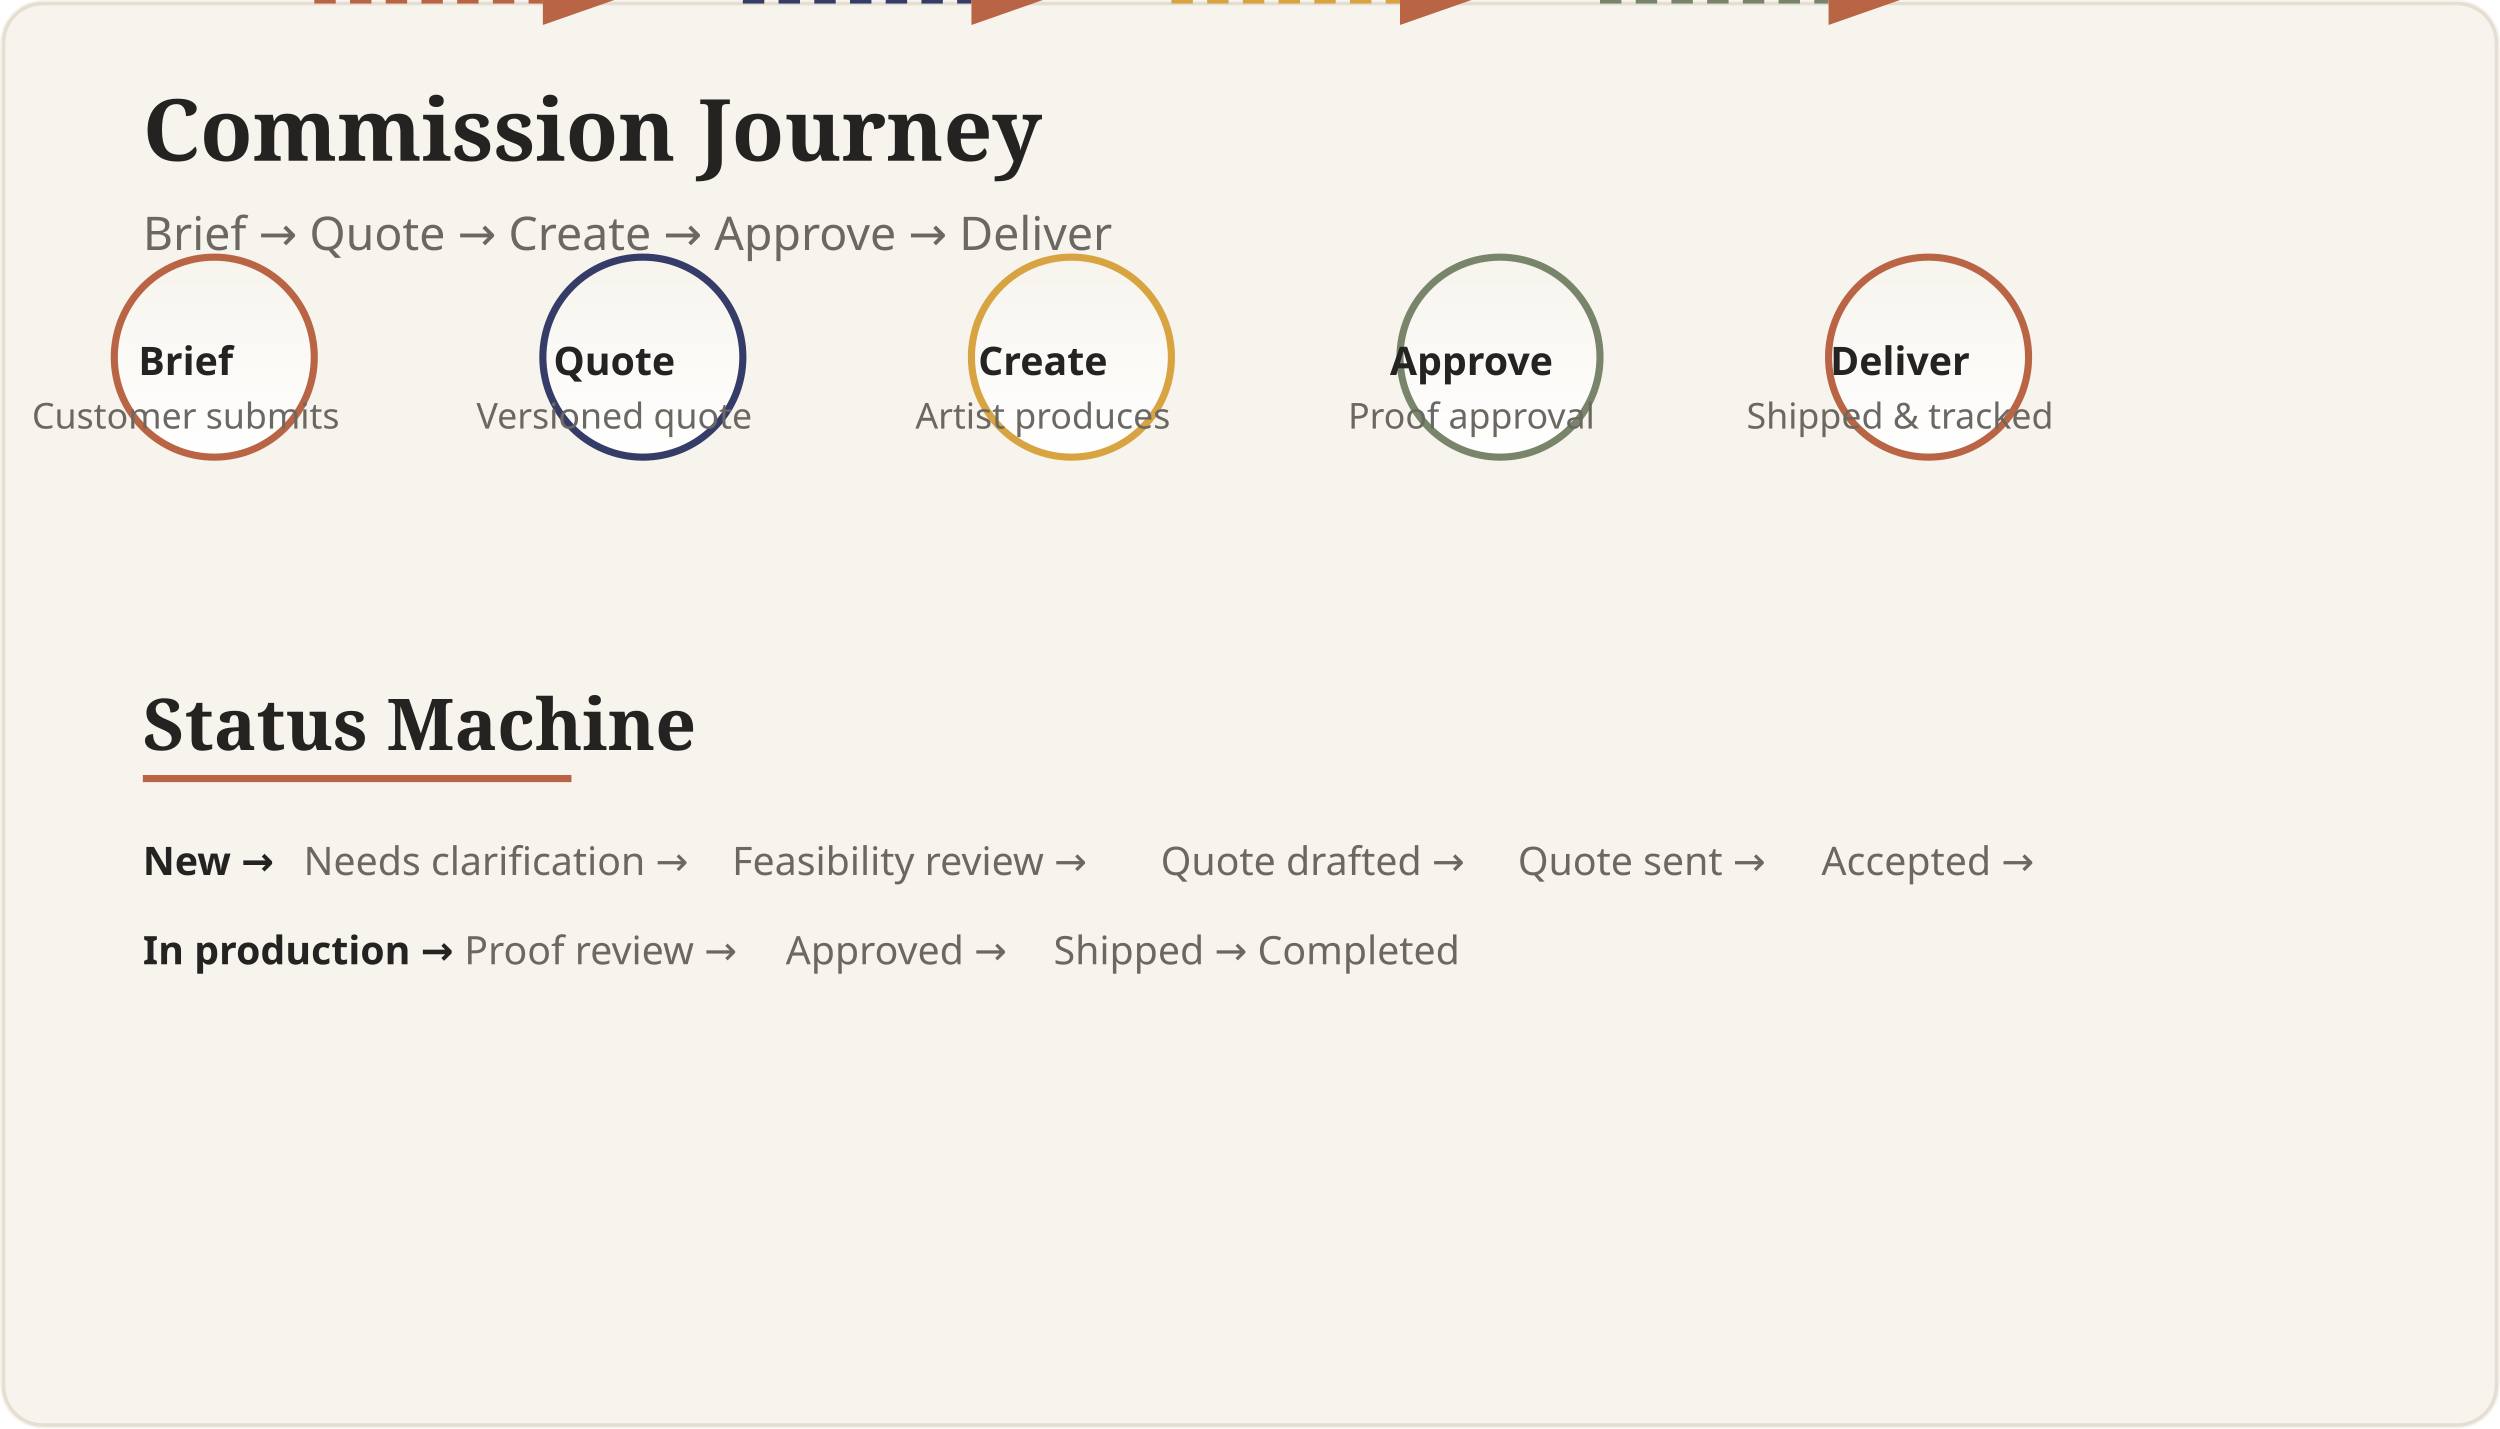
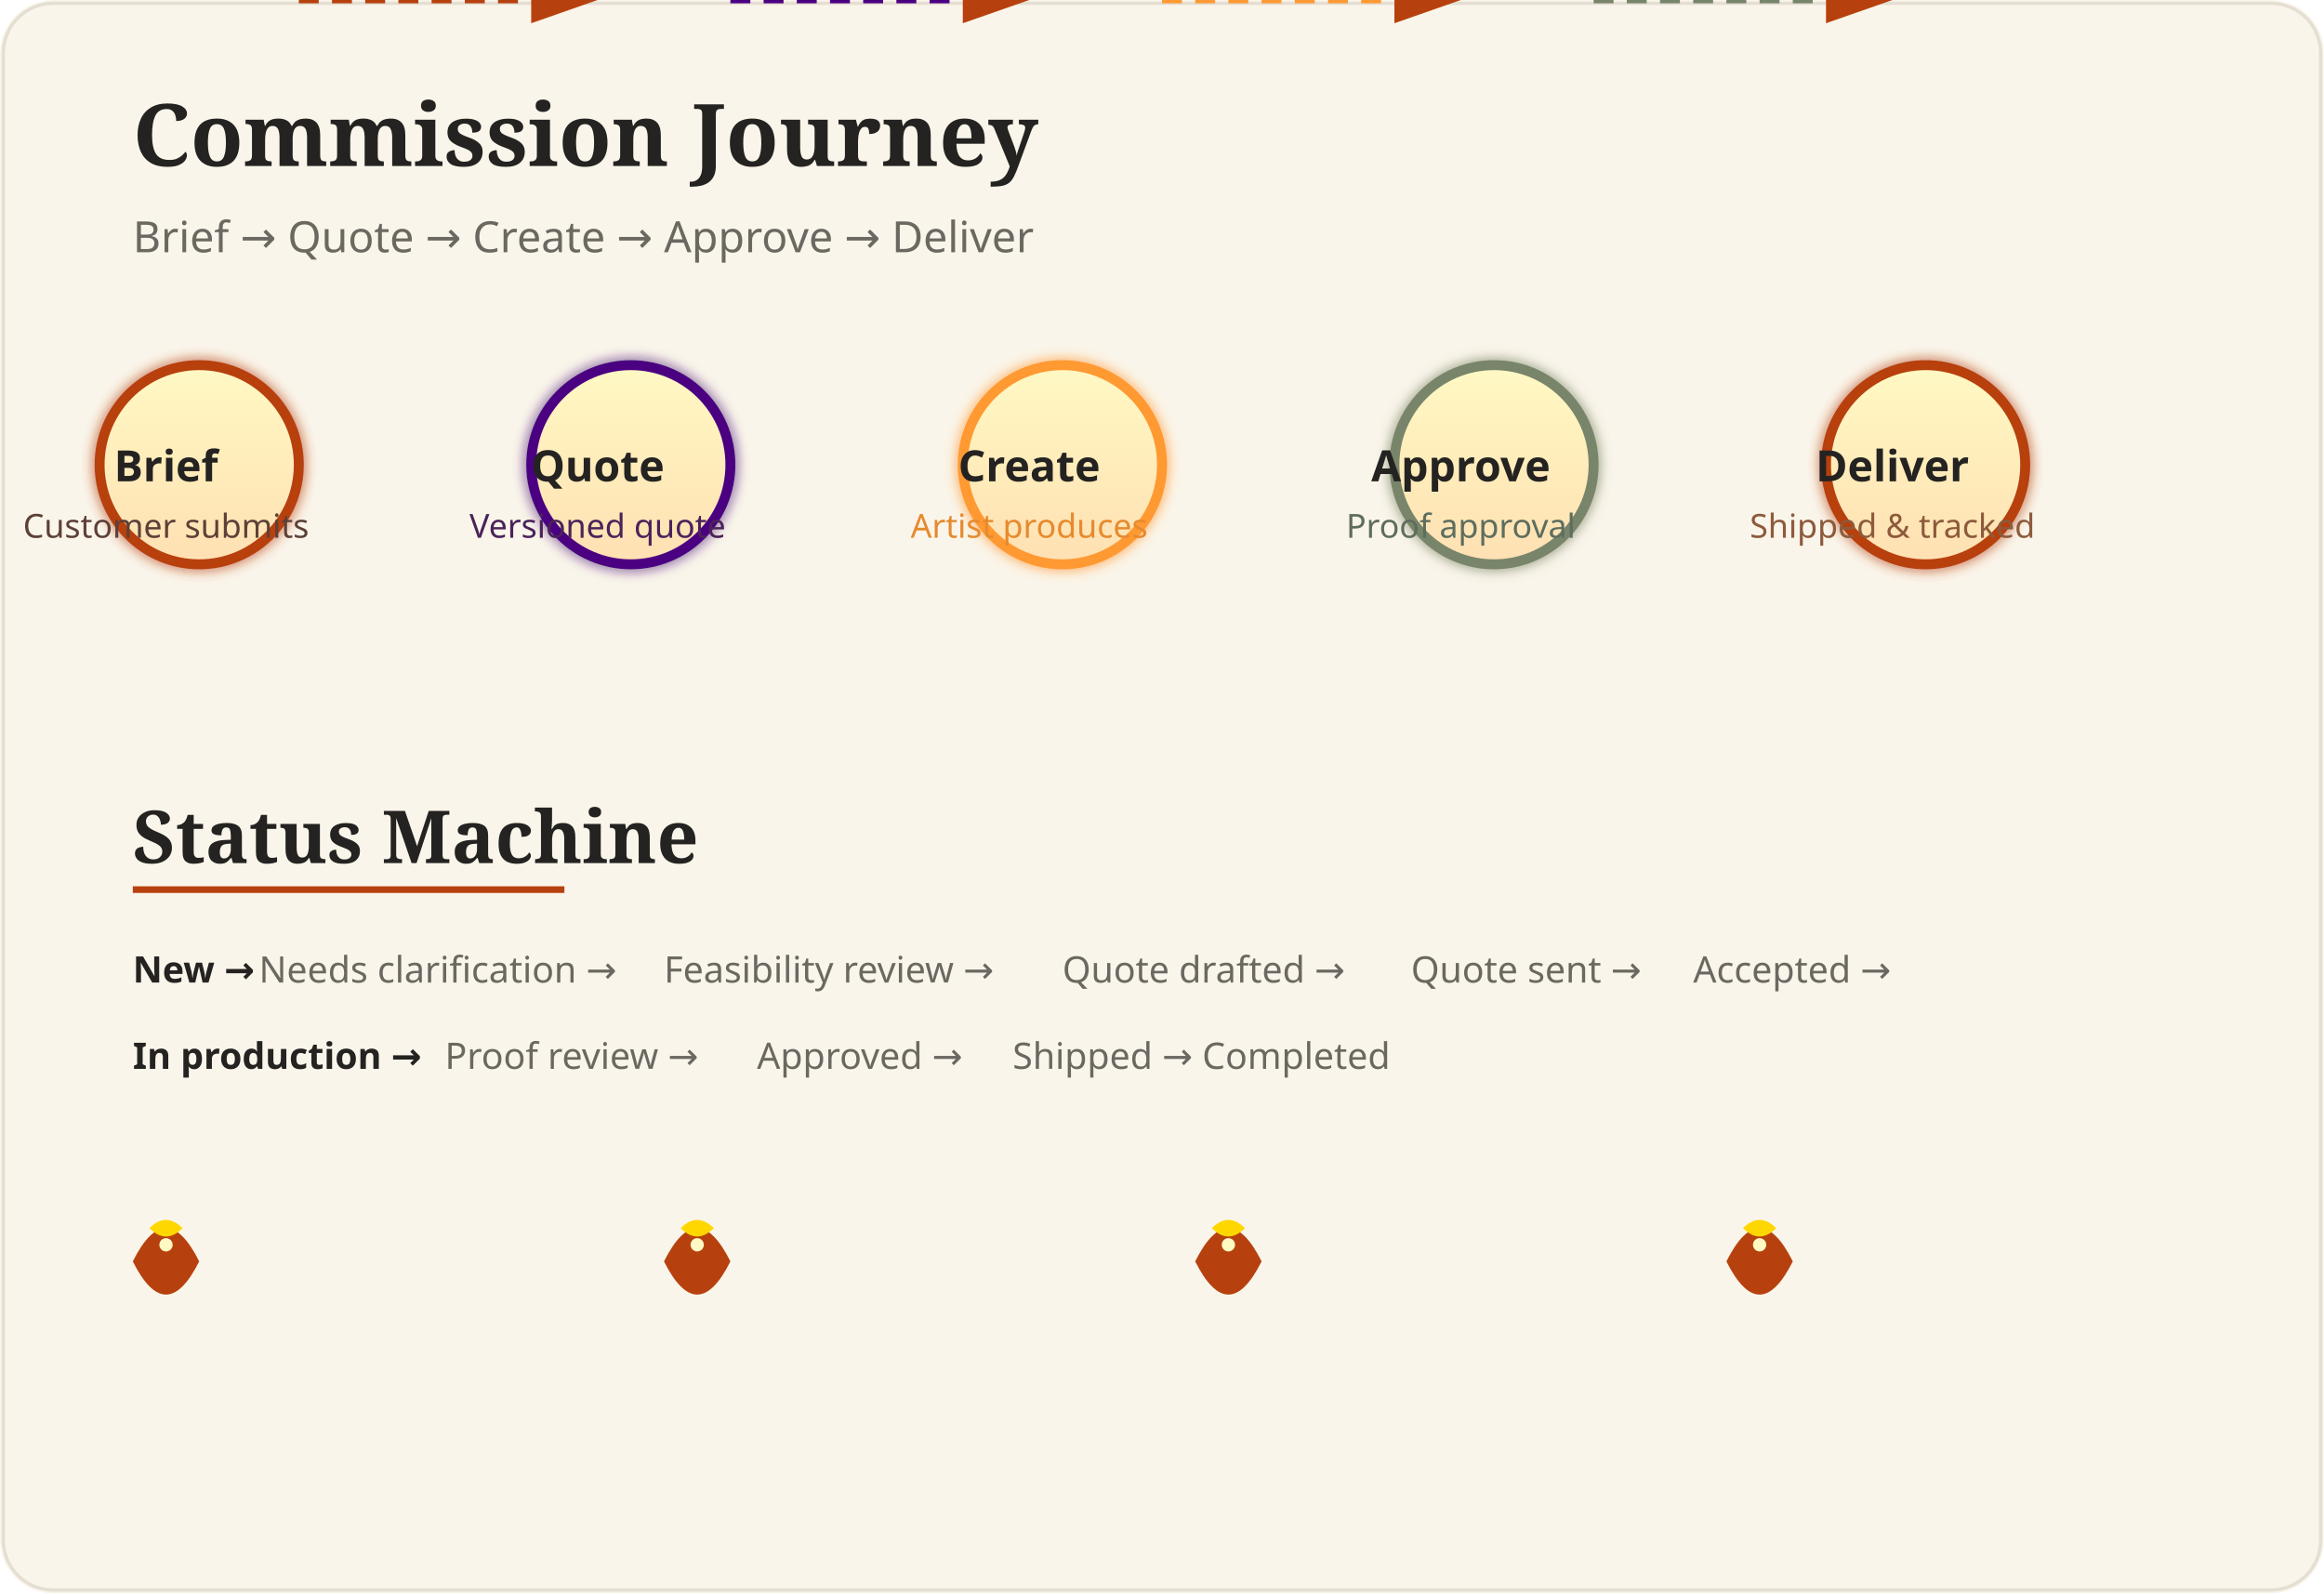
- <svg xmlns="http://www.w3.org/2000/svg" width="700" height="400" viewBox="0 0 700 400">
+ <svg xmlns="http://www.w3.org/2000/svg" width="700" height="480" viewBox="0 0 700 480">
  <defs>
-     <linearGradient id="stepGrad" x1="0%" y1="0%" x2="0%" y2="100%">
-       <stop offset="0%" style="stop-color:#F7F4ED;stop-opacity:1" />
-       <stop offset="100%" style="stop-color:#FFFFFF;stop-opacity:1" />
+     <linearGradient id="nodeGrad" x1="0%" y1="0%" x2="0%" y2="100%">
+       <stop offset="0%" style="stop-color:#FFF9C4;stop-opacity:1" />
+       <stop offset="100%" style="stop-color:#FFE0B2;stop-opacity:1" />
    </linearGradient>
-     <marker id="arrowhead" markerWidth="10" markerHeight="7" refX="0" refY="3.5" orient="auto">
-       <polygon points="0 0, 10 3.5, 0 7" fill="#B96545" />
+     <marker id="arrowHead" markerWidth="10" markerHeight="7" refX="0" refY="3.5" orient="auto">
+       <polygon points="0 0, 10 3.5, 0 7" fill="#B7410E" />
    </marker>
+     <filter id="nodeShadow" x="-20%" y="-20%" width="140%" height="140%">
+       <feGaussianBlur stdDeviation="2" result="blur" />
+       <feComposite in="SourceGraphic" in2="blur" operator="over" />
+     </filter>
  </defs>
-   <rect width="700" height="400" fill="#F7F4ED" rx="12" />
-   <rect x="1" y="1" width="698" height="398" fill="none" stroke="#E4DED3" stroke-width="1" rx="11" />
-   <text x="40" y="45" font-family="'Cormorant Garamond', Georgia, serif" font-size="24" font-weight="700" fill="#242321">Commission Journey</text>
-   <text x="40" y="70" font-family="'Manrope', sans-serif" font-size="13" fill="#6B6862">Brief → Quote → Create → Approve → Deliver</text>
-   <g transform="translate(60, 100)">
-     <circle cx="0" cy="0" r="28" fill="url(#stepGrad)" stroke="#B96545" stroke-width="2" />
-     <text x="-8" y="5" font-family="'Manrope', sans-serif" font-size="11" fill="#242321" text-anchor="middle" font-weight="600">Brief</text>
-     <text x="-8" y="20" font-family="'Manrope', sans-serif" font-size="10" fill="#6B6862" text-anchor="middle">Customer submits</text>
+   <rect width="700" height="480" fill="#FAF5EA" rx="16" />
+   <rect x="1" y="1" width="698" height="478" fill="none" stroke="#E4DED3" stroke-width="1" rx="15" />
+   <text x="40" y="50" font-family="'Cormorant Garamond', Georgia, serif" font-size="26" font-weight="700" fill="#242321">Commission Journey</text>
+   <text x="40" y="76" font-family="'Manrope', sans-serif" font-size="13" fill="#6B6862">Brief → Quote → Create → Approve → Deliver</text>
+   <g id="step1" transform="translate(60, 140)">
+     <circle cx="0" cy="0" r="30" fill="url(#nodeGrad)" stroke="#B7410E" stroke-width="3" filter="url(#nodeShadow)" />
+     <text x="-10" y="5" font-family="'Manrope', sans-serif" font-size="13" fill="#242321" text-anchor="middle" font-weight="600">Brief</text>
+     <text x="-10" y="22" font-family="'Manrope', sans-serif" font-size="10" fill="#5D4037" text-anchor="middle">Customer submits</text>
+     <animate attributeName="r" values="28;32;28" dur="4s" repeatCount="indefinite" />
  </g>
-   <line x1="88" y1="0" x2="152" y2="0" stroke="#B96545" stroke-width="2" stroke-dasharray="6,4" marker-end="url(#arrowhead)" />
-   <g transform="translate(180, 100)">
-     <circle cx="0" cy="0" r="28" fill="url(#stepGrad)" stroke="#343C67" stroke-width="2" />
-     <text x="-8" y="5" font-family="'Manrope', sans-serif" font-size="11" fill="#242321" text-anchor="middle" font-weight="600">Quote</text>
-     <text x="-8" y="20" font-family="'Manrope', sans-serif" font-size="10" fill="#6B6862" text-anchor="middle">Versioned quote</text>
+   <line x1="90" y1="0" x2="160" y2="0" stroke="#B7410E" stroke-width="2" stroke-dasharray="6,4" marker-end="url(#arrowHead)" />
+   <g id="step2" transform="translate(190, 140)">
+     <circle cx="0" cy="0" r="30" fill="url(#nodeGrad)" stroke="#4B0082" stroke-width="3" filter="url(#nodeShadow)" />
+     <text x="-10" y="5" font-family="'Manrope', sans-serif" font-size="13" fill="#242321" text-anchor="middle" font-weight="600">Quote</text>
+     <text x="-10" y="22" font-family="'Manrope', sans-serif" font-size="10" fill="#4A235A" text-anchor="middle">Versioned quote</text>
  </g>
-   <line x1="208" y1="0" x2="272" y2="0" stroke="#343C67" stroke-width="2" stroke-dasharray="6,4" marker-end="url(#arrowhead)" />
-   <g transform="translate(300, 100)">
-     <circle cx="0" cy="0" r="28" fill="url(#stepGrad)" stroke="#D8A441" stroke-width="2" />
-     <text x="-8" y="5" font-family="'Manrope', sans-serif" font-size="11" fill="#242321" text-anchor="middle" font-weight="600">Create</text>
-     <text x="-8" y="20" font-family="'Manrope', sans-serif" font-size="10" fill="#6B6862" text-anchor="middle">Artist produces</text>
+   <line x1="220" y1="0" x2="290" y2="0" stroke="#4B0082" stroke-width="2" stroke-dasharray="6,4" marker-end="url(#arrowHead)" />
+   <g id="step3" transform="translate(320, 140)">
+     <circle cx="0" cy="0" r="30" fill="url(#nodeGrad)" stroke="#FF9933" stroke-width="3" filter="url(#nodeShadow)" />
+     <text x="-10" y="5" font-family="'Manrope', sans-serif" font-size="13" fill="#242321" text-anchor="middle" font-weight="600">Create</text>
+     <text x="-10" y="22" font-family="'Manrope', sans-serif" font-size="10" fill="#E68A2E" text-anchor="middle">Artist produces</text>
  </g>
-   <line x1="328" y1="0" x2="392" y2="0" stroke="#D8A441" stroke-width="2" stroke-dasharray="6,4" marker-end="url(#arrowhead)" />
-   <g transform="translate(420, 100)">
-     <circle cx="0" cy="0" r="28" fill="url(#stepGrad)" stroke="#78856B" stroke-width="2" />
-     <text x="-8" y="5" font-family="'Manrope', sans-serif" font-size="11" fill="#242321" text-anchor="middle" font-weight="600">Approve</text>
-     <text x="-8" y="20" font-family="'Manrope', sans-serif" font-size="10" fill="#6B6862" text-anchor="middle">Proof approval</text>
+   <line x1="350" y1="0" x2="420" y2="0" stroke="#FF9933" stroke-width="2" stroke-dasharray="6,4" marker-end="url(#arrowHead)" />
+   <g id="step4" transform="translate(450, 140)">
+     <circle cx="0" cy="0" r="30" fill="url(#nodeGrad)" stroke="#78856B" stroke-width="3" filter="url(#nodeShadow)" />
+     <text x="-10" y="5" font-family="'Manrope', sans-serif" font-size="13" fill="#242321" text-anchor="middle" font-weight="600">Approve</text>
+     <text x="-10" y="22" font-family="'Manrope', sans-serif" font-size="10" fill="#5D6D5E" text-anchor="middle">Proof approval</text>
  </g>
-   <line x1="448" y1="0" x2="512" y2="0" stroke="#78856B" stroke-width="2" stroke-dasharray="6,4" marker-end="url(#arrowhead)" />
-   <g transform="translate(540, 100)">
-     <circle cx="0" cy="0" r="28" fill="url(#stepGrad)" stroke="#B96545" stroke-width="2" />
-     <text x="-8" y="5" font-family="'Manrope', sans-serif" font-size="11" fill="#242321" text-anchor="middle" font-weight="600">Deliver</text>
-     <text x="-8" y="20" font-family="'Manrope', sans-serif" font-size="10" fill="#6B6862" text-anchor="middle">Shipped &amp; tracked</text>
+   <line x1="480" y1="0" x2="550" y2="0" stroke="#78856B" stroke-width="2" stroke-dasharray="6,4" marker-end="url(#arrowHead)" />
+   <g id="step5" transform="translate(580, 140)">
+     <circle cx="0" cy="0" r="30" fill="url(#nodeGrad)" stroke="#B7410E" stroke-width="3" filter="url(#nodeShadow)" />
+     <text x="-10" y="5" font-family="'Manrope', sans-serif" font-size="13" fill="#242321" text-anchor="middle" font-weight="600">Deliver</text>
+     <text x="-10" y="22" font-family="'Manrope', sans-serif" font-size="10" fill="#8D5A3C" text-anchor="middle">Shipped &amp; tracked</text>
  </g>
-   <text x="40" y="210" font-family="'Cormorant Garamond', Georgia, serif" font-size="20" font-weight="700" fill="#242321">Status Machine</text>
-   <line x1="40" y1="218" x2="160" y2="218" stroke="#B96545" stroke-width="2" />
-   <text x="40" y="245" font-family="'Manrope', sans-serif" font-size="11" fill="#242321" font-weight="600">New →</text>
-   <text x="85" y="245" font-family="'Manrope', sans-serif" font-size="11" fill="#6B6862">Needs clarification →</text>
-   <text x="205" y="245" font-family="'Manrope', sans-serif" font-size="11" fill="#6B6862">Feasibility review →</text>
-   <text x="325" y="245" font-family="'Manrope', sans-serif" font-size="11" fill="#6B6862">Quote drafted →</text>
-   <text x="425" y="245" font-family="'Manrope', sans-serif" font-size="11" fill="#6B6862">Quote sent →</text>
-   <text x="510" y="245" font-family="'Manrope', sans-serif" font-size="11" fill="#6B6862">Accepted →</text>
-   <text x="40" y="270" font-family="'Manrope', sans-serif" font-size="11" fill="#242321" font-weight="600">In production →</text>
-   <text x="130" y="270" font-family="'Manrope', sans-serif" font-size="11" fill="#6B6862">Proof review →</text>
-   <text x="220" y="270" font-family="'Manrope', sans-serif" font-size="11" fill="#6B6862">Approved →</text>
-   <text x="295" y="270" font-family="'Manrope', sans-serif" font-size="11" fill="#6B6862">Shipped → Completed</text>
+   <text x="40" y="260" font-family="'Cormorant Garamond', Georgia, serif" font-size="22" font-weight="700" fill="#242321">Status Machine</text>
+   <line x1="40" y1="268" x2="170" y2="268" stroke="#B7410E" stroke-width="2" />
+   <text x="40" y="296" font-family="'Manrope', sans-serif" font-size="11" fill="#242321" font-weight="600">New →</text>
+   <text x="78" y="296" font-family="'Manrope', sans-serif" font-size="11" fill="#6B6862">Needs clarification →</text>
+   <text x="200" y="296" font-family="'Manrope', sans-serif" font-size="11" fill="#6B6862">Feasibility review →</text>
+   <text x="320" y="296" font-family="'Manrope', sans-serif" font-size="11" fill="#6B6862">Quote drafted →</text>
+   <text x="425" y="296" font-family="'Manrope', sans-serif" font-size="11" fill="#6B6862">Quote sent →</text>
+   <text x="510" y="296" font-family="'Manrope', sans-serif" font-size="11" fill="#6B6862">Accepted →</text>
+   <text x="40" y="322" font-family="'Manrope', sans-serif" font-size="11" fill="#242321" font-weight="600">In production →</text>
+   <text x="134" y="322" font-family="'Manrope', sans-serif" font-size="11" fill="#6B6862">Proof review →</text>
+   <text x="228" y="322" font-family="'Manrope', sans-serif" font-size="11" fill="#6B6862">Approved →</text>
+   <text x="305" y="322" font-family="'Manrope', sans-serif" font-size="11" fill="#6B6862">Shipped → Completed</text>
+   <g transform="translate(40, 360)">
+     <path d="M0,20 Q10,0 20,20 Q10,40 0,20 Z" fill="#B7410E" />
+     <path d="M5,10 Q10,5 15,10 Q10,15 5,10 Z" fill="#FFD700" />
+     <circle cx="10" cy="15" r="2" fill="#FFF9C4" />
+   </g>
+   <g transform="translate(200, 360)">
+     <path d="M0,20 Q10,0 20,20 Q10,40 0,20 Z" fill="#B7410E" />
+     <path d="M5,10 Q10,5 15,10 Q10,15 5,10 Z" fill="#FFD700" />
+     <circle cx="10" cy="15" r="2" fill="#FFF9C4" />
+   </g>
+   <g transform="translate(360, 360)">
+     <path d="M0,20 Q10,0 20,20 Q10,40 0,20 Z" fill="#B7410E" />
+     <path d="M5,10 Q10,5 15,10 Q10,15 5,10 Z" fill="#FFD700" />
+     <circle cx="10" cy="15" r="2" fill="#FFF9C4" />
+   </g>
+   <g transform="translate(520, 360)">
+     <path d="M0,20 Q10,0 20,20 Q10,40 0,20 Z" fill="#B7410E" />
+     <path d="M5,10 Q10,5 15,10 Q10,15 5,10 Z" fill="#FFD700" />
+     <circle cx="10" cy="15" r="2" fill="#FFF9C4" />
+   </g>
</svg>
